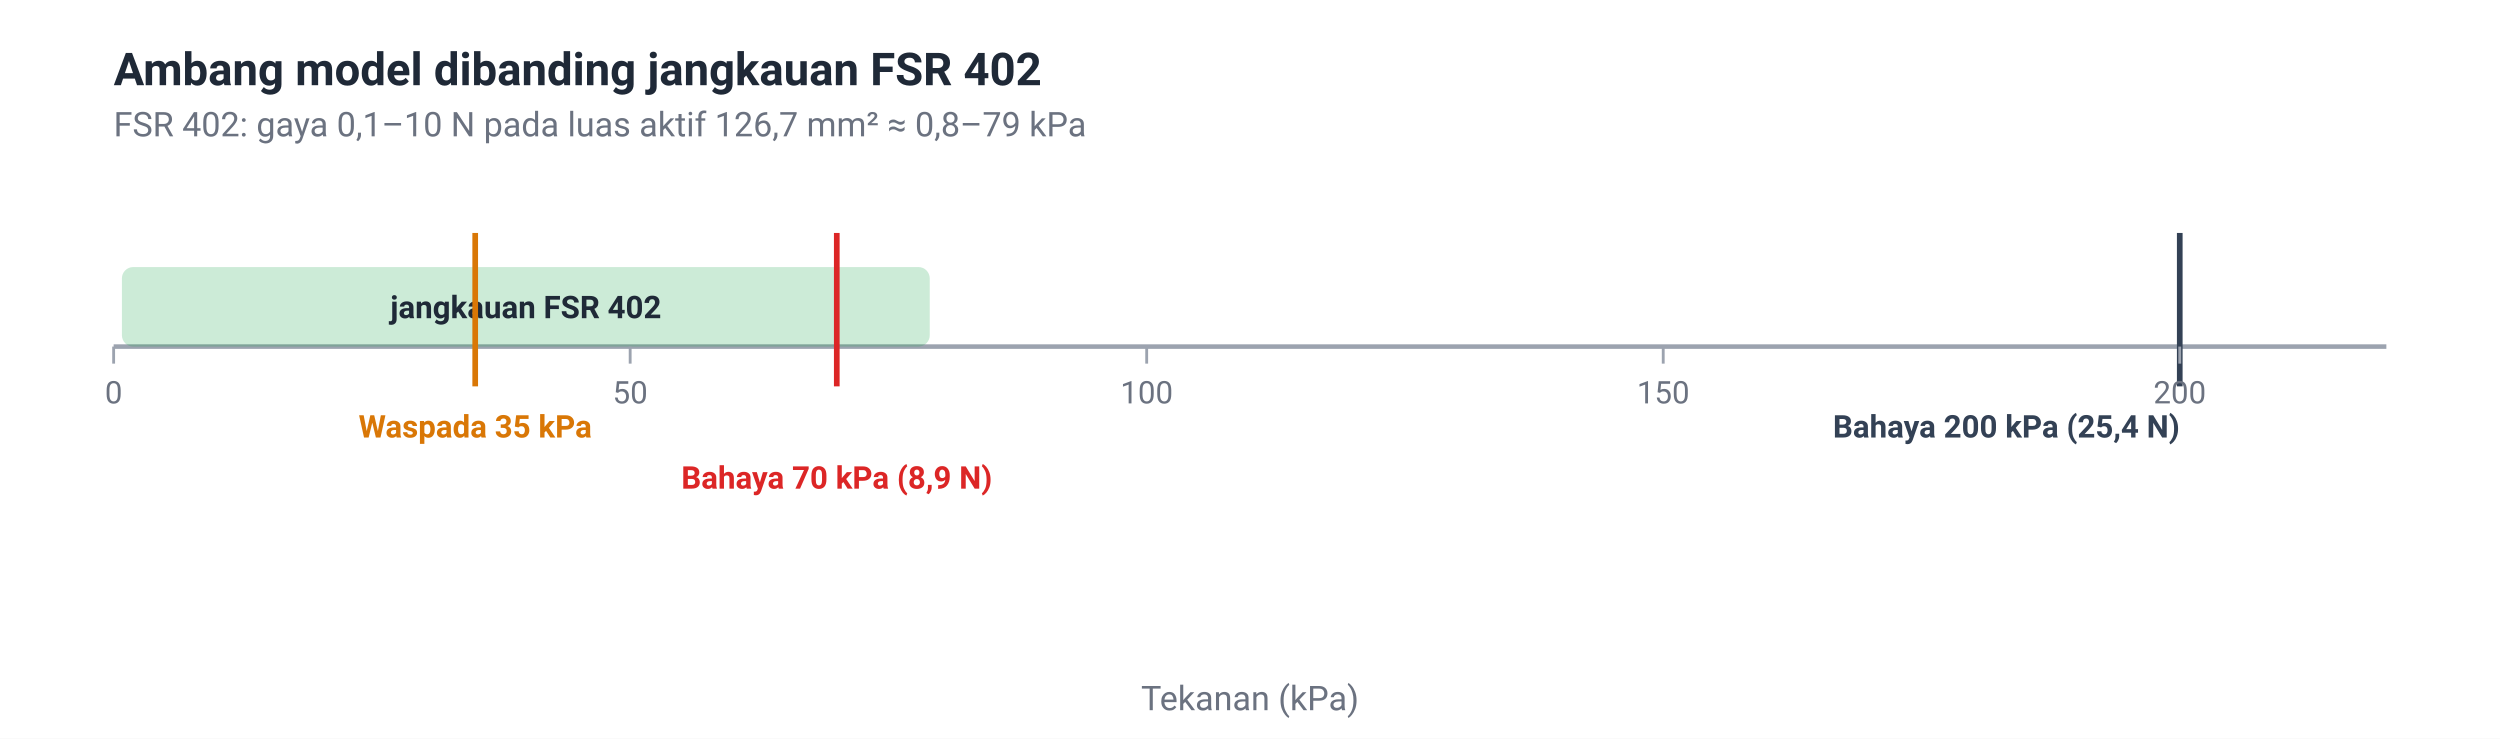
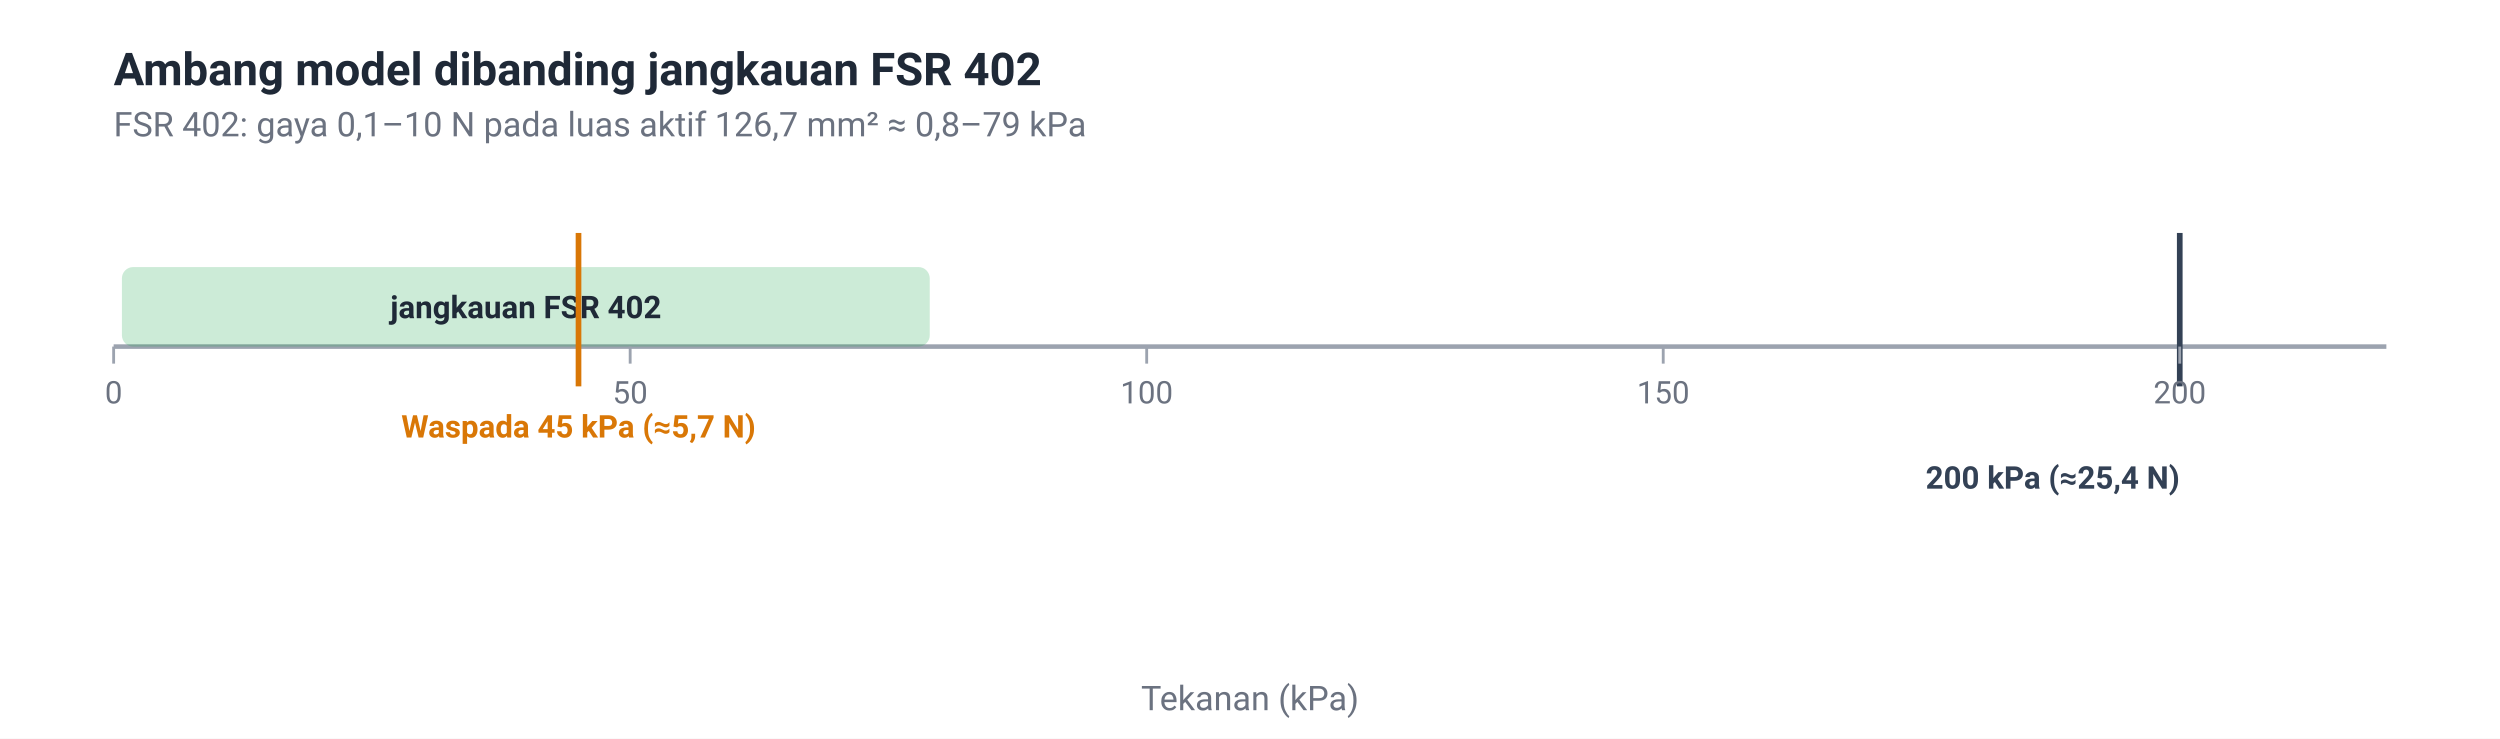
<svg xmlns="http://www.w3.org/2000/svg" viewBox="0 0 880 260" width="880" height="260" role="img" aria-label="Ambang model dibanding jangkauan FSR 402">
  <rect width="880" height="260" fill="#ffffff" />
  <text x="40" y="30" font-family="system-ui, -apple-system, 'Segoe UI', Roboto, sans-serif" font-size="16" font-weight="600" fill="#1f2937" text-anchor="start">Ambang model dibanding jangkauan FSR 402</text>
  <text x="40" y="48" font-family="system-ui, -apple-system, 'Segoe UI', Roboto, sans-serif" font-size="12" font-weight="400" fill="#6b7280" text-anchor="start">FSR 402: gaya 0,1–10 N pada luas aktif 126,7 mm² ≈ 0,8–79 kPa</text>
  <line x1="40" y1="122" x2="840" y2="122" stroke="#9ca3af" stroke-width="1.6" />
  <rect x="42.909" y="94" width="284.364" height="28" fill="#16a34a" stroke="none" rx="4" opacity="0.22" />
  <text x="185.091" y="112" font-family="system-ui, -apple-system, 'Segoe UI', Roboto, sans-serif" font-size="11" font-weight="600" fill="#1f2937" text-anchor="middle">jangkauan FSR 402</text>
-   <line x1="167.273" y1="82" x2="167.273" y2="136" stroke="#d97706" stroke-width="2" />
-   <text x="167.273" y="154" font-family="system-ui, -apple-system, 'Segoe UI', Roboto, sans-serif" font-size="11" font-weight="600" fill="#d97706" text-anchor="middle">Waspada 35 kPa</text>
-   <line x1="294.545" y1="82" x2="294.545" y2="136" stroke="#dc2626" stroke-width="2" />
-   <text x="294.545" y="172" font-family="system-ui, -apple-system, 'Segoe UI', Roboto, sans-serif" font-size="11" font-weight="600" fill="#dc2626" text-anchor="middle">Bahaya 70 kPa (8,9 N)</text>
+   <line x1="203.636" y1="82" x2="203.636" y2="136" stroke="#d97706" stroke-width="2" />
+   <text x="203.636" y="154" font-family="system-ui, -apple-system, 'Segoe UI', Roboto, sans-serif" font-size="11" font-weight="600" fill="#d97706" text-anchor="middle">Waspada 45 kPa (≈5,7 N)</text>
  <line x1="767.273" y1="82" x2="767.273" y2="136" stroke="#334155" stroke-width="2" />
-   <text x="767.273" y="154" font-family="system-ui, -apple-system, 'Segoe UI', Roboto, sans-serif" font-size="11" font-weight="600" fill="#334155" text-anchor="end">Bahaya 200 kPa (25,4 N)</text>
+   <text x="767.273" y="172" font-family="system-ui, -apple-system, 'Segoe UI', Roboto, sans-serif" font-size="11" font-weight="600" fill="#334155" text-anchor="end">200 kPa (≈25,4 N)</text>
  <line x1="40" y1="122" x2="40" y2="128" stroke="#9ca3af" stroke-width="1" />
  <text x="40" y="142" font-family="system-ui, -apple-system, 'Segoe UI', Roboto, sans-serif" font-size="11" font-weight="400" fill="#6b7280" text-anchor="middle">0</text>
  <line x1="221.818" y1="122" x2="221.818" y2="128" stroke="#9ca3af" stroke-width="1" />
  <text x="221.818" y="142" font-family="system-ui, -apple-system, 'Segoe UI', Roboto, sans-serif" font-size="11" font-weight="400" fill="#6b7280" text-anchor="middle">50</text>
  <line x1="403.636" y1="122" x2="403.636" y2="128" stroke="#9ca3af" stroke-width="1" />
  <text x="403.636" y="142" font-family="system-ui, -apple-system, 'Segoe UI', Roboto, sans-serif" font-size="11" font-weight="400" fill="#6b7280" text-anchor="middle">100</text>
  <line x1="585.455" y1="122" x2="585.455" y2="128" stroke="#9ca3af" stroke-width="1" />
  <text x="585.455" y="142" font-family="system-ui, -apple-system, 'Segoe UI', Roboto, sans-serif" font-size="11" font-weight="400" fill="#6b7280" text-anchor="middle">150</text>
  <line x1="767.273" y1="122" x2="767.273" y2="128" stroke="#9ca3af" stroke-width="1" />
  <text x="767.273" y="142" font-family="system-ui, -apple-system, 'Segoe UI', Roboto, sans-serif" font-size="11" font-weight="400" fill="#6b7280" text-anchor="middle">200</text>
  <text x="440" y="250" font-family="system-ui, -apple-system, 'Segoe UI', Roboto, sans-serif" font-size="12" font-weight="400" fill="#6b7280" text-anchor="middle">Tekanan (kPa)</text>
</svg>
